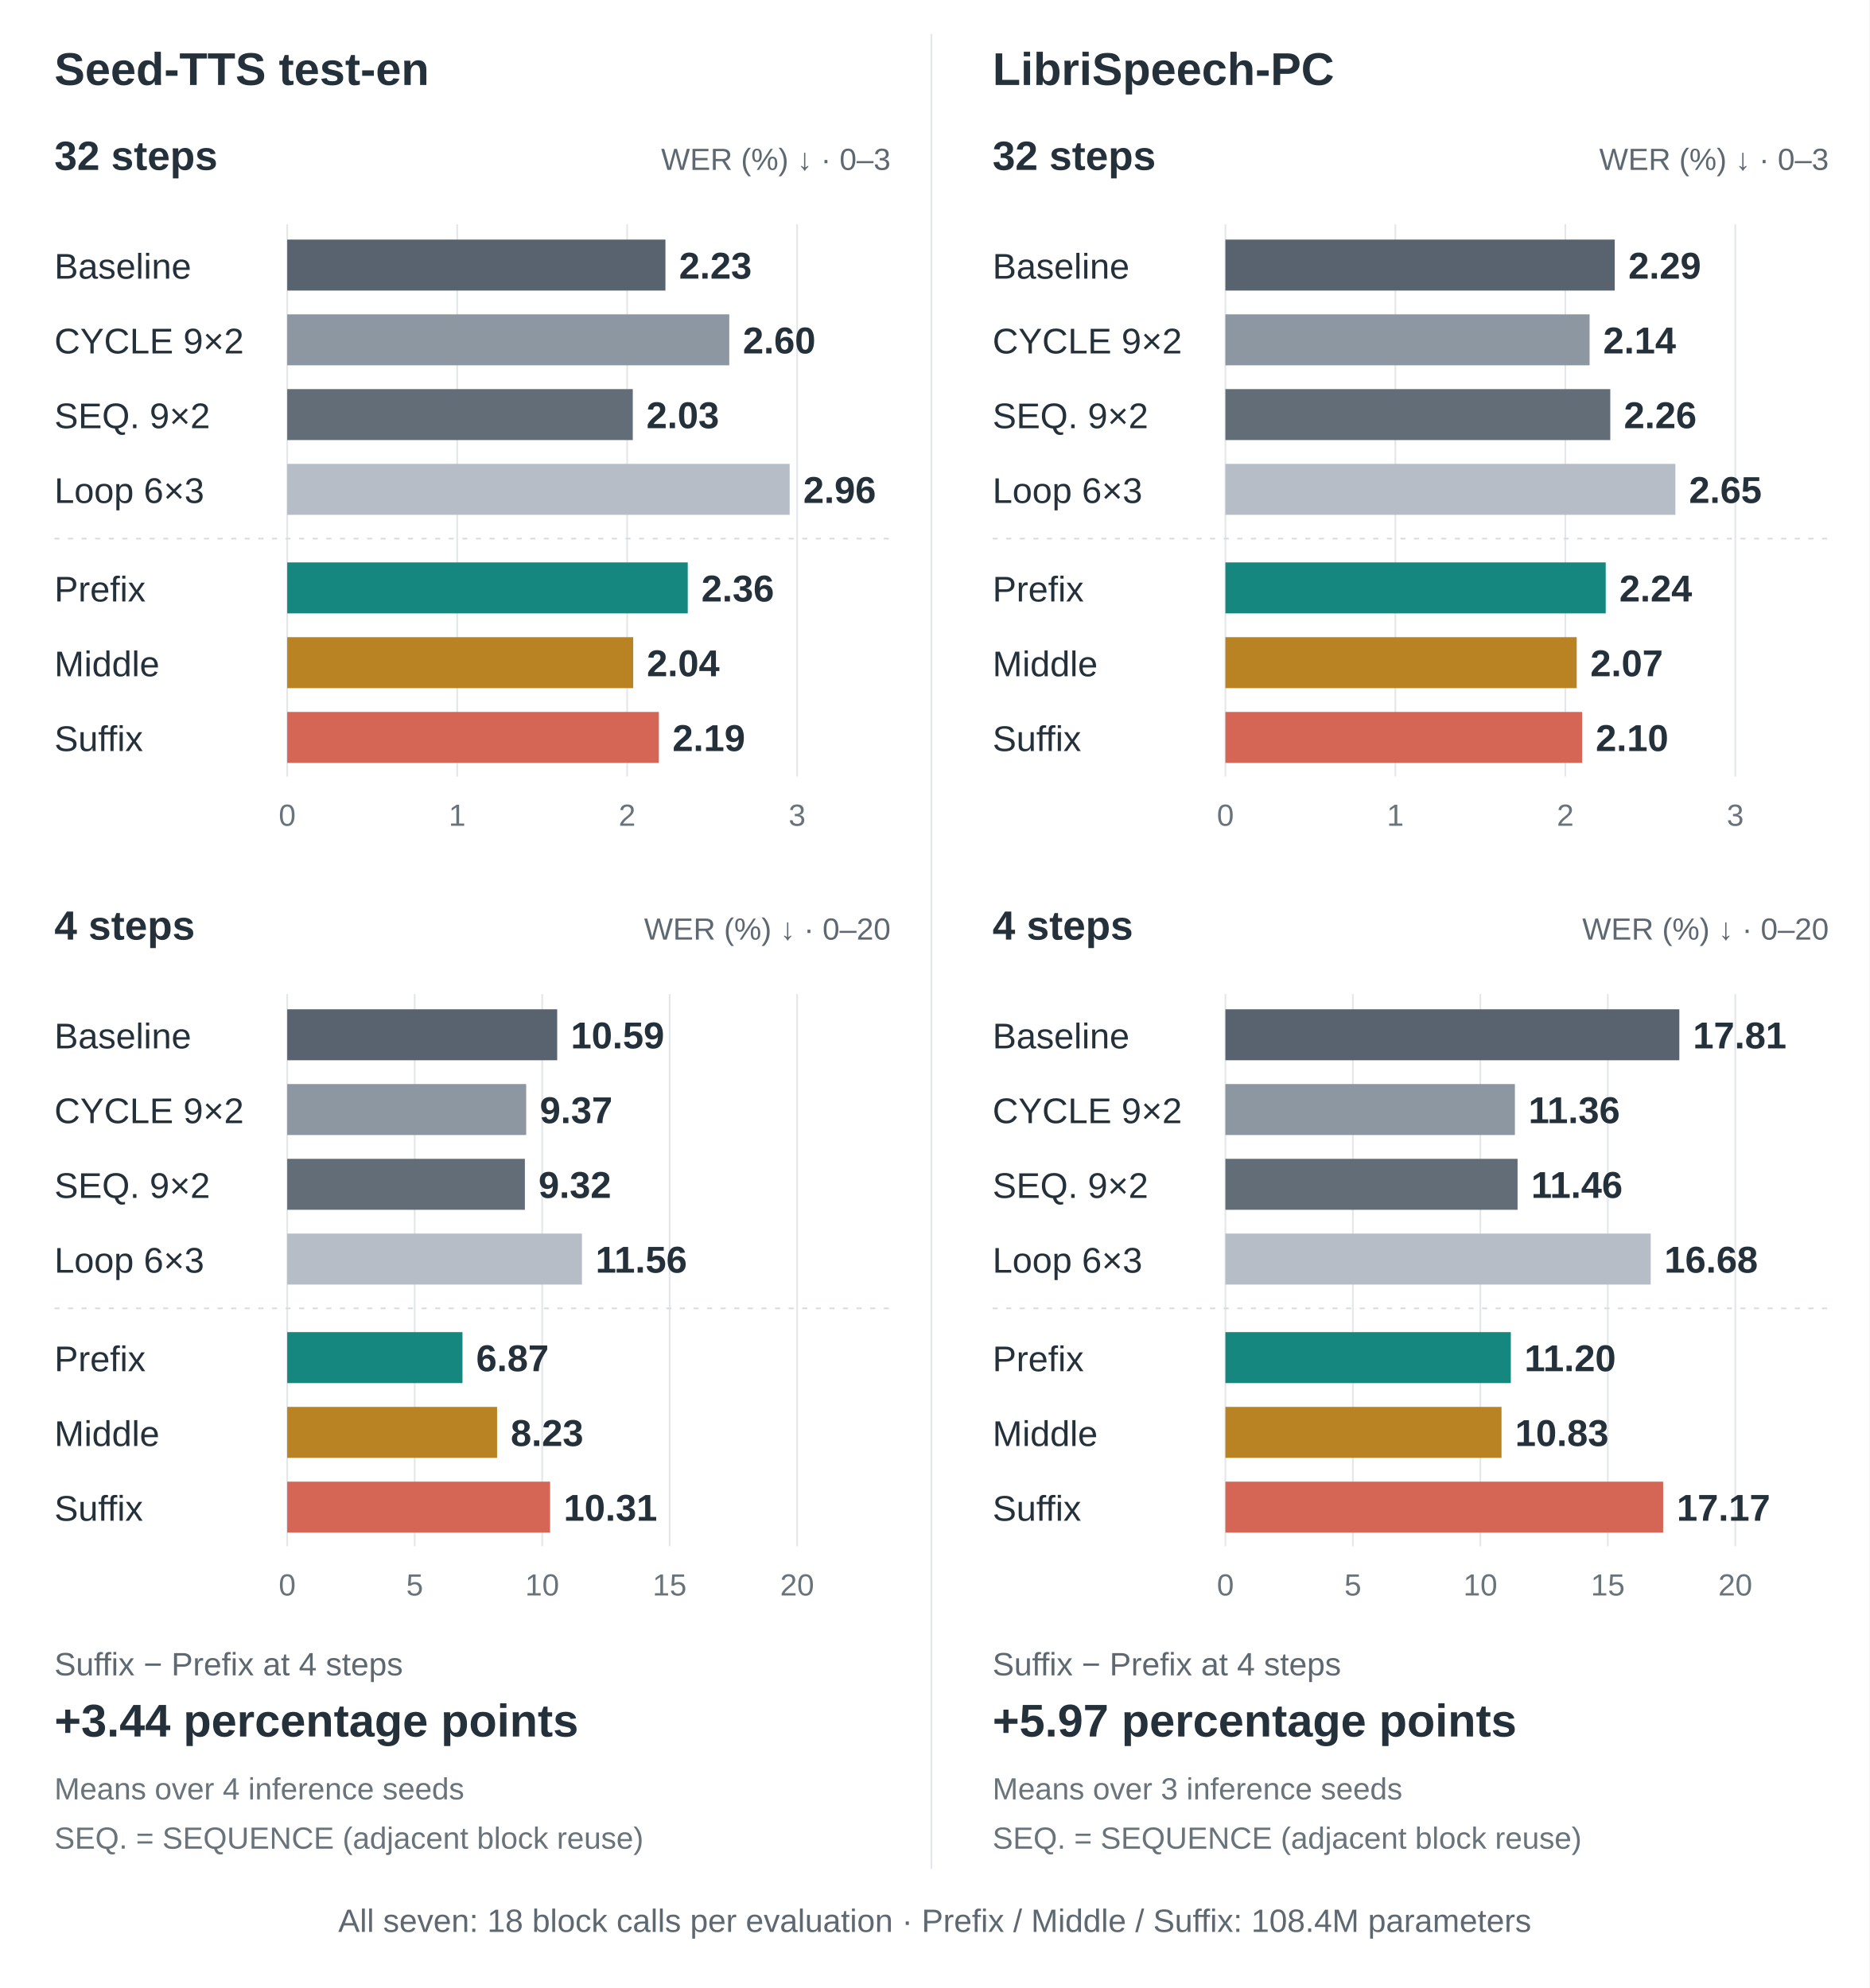
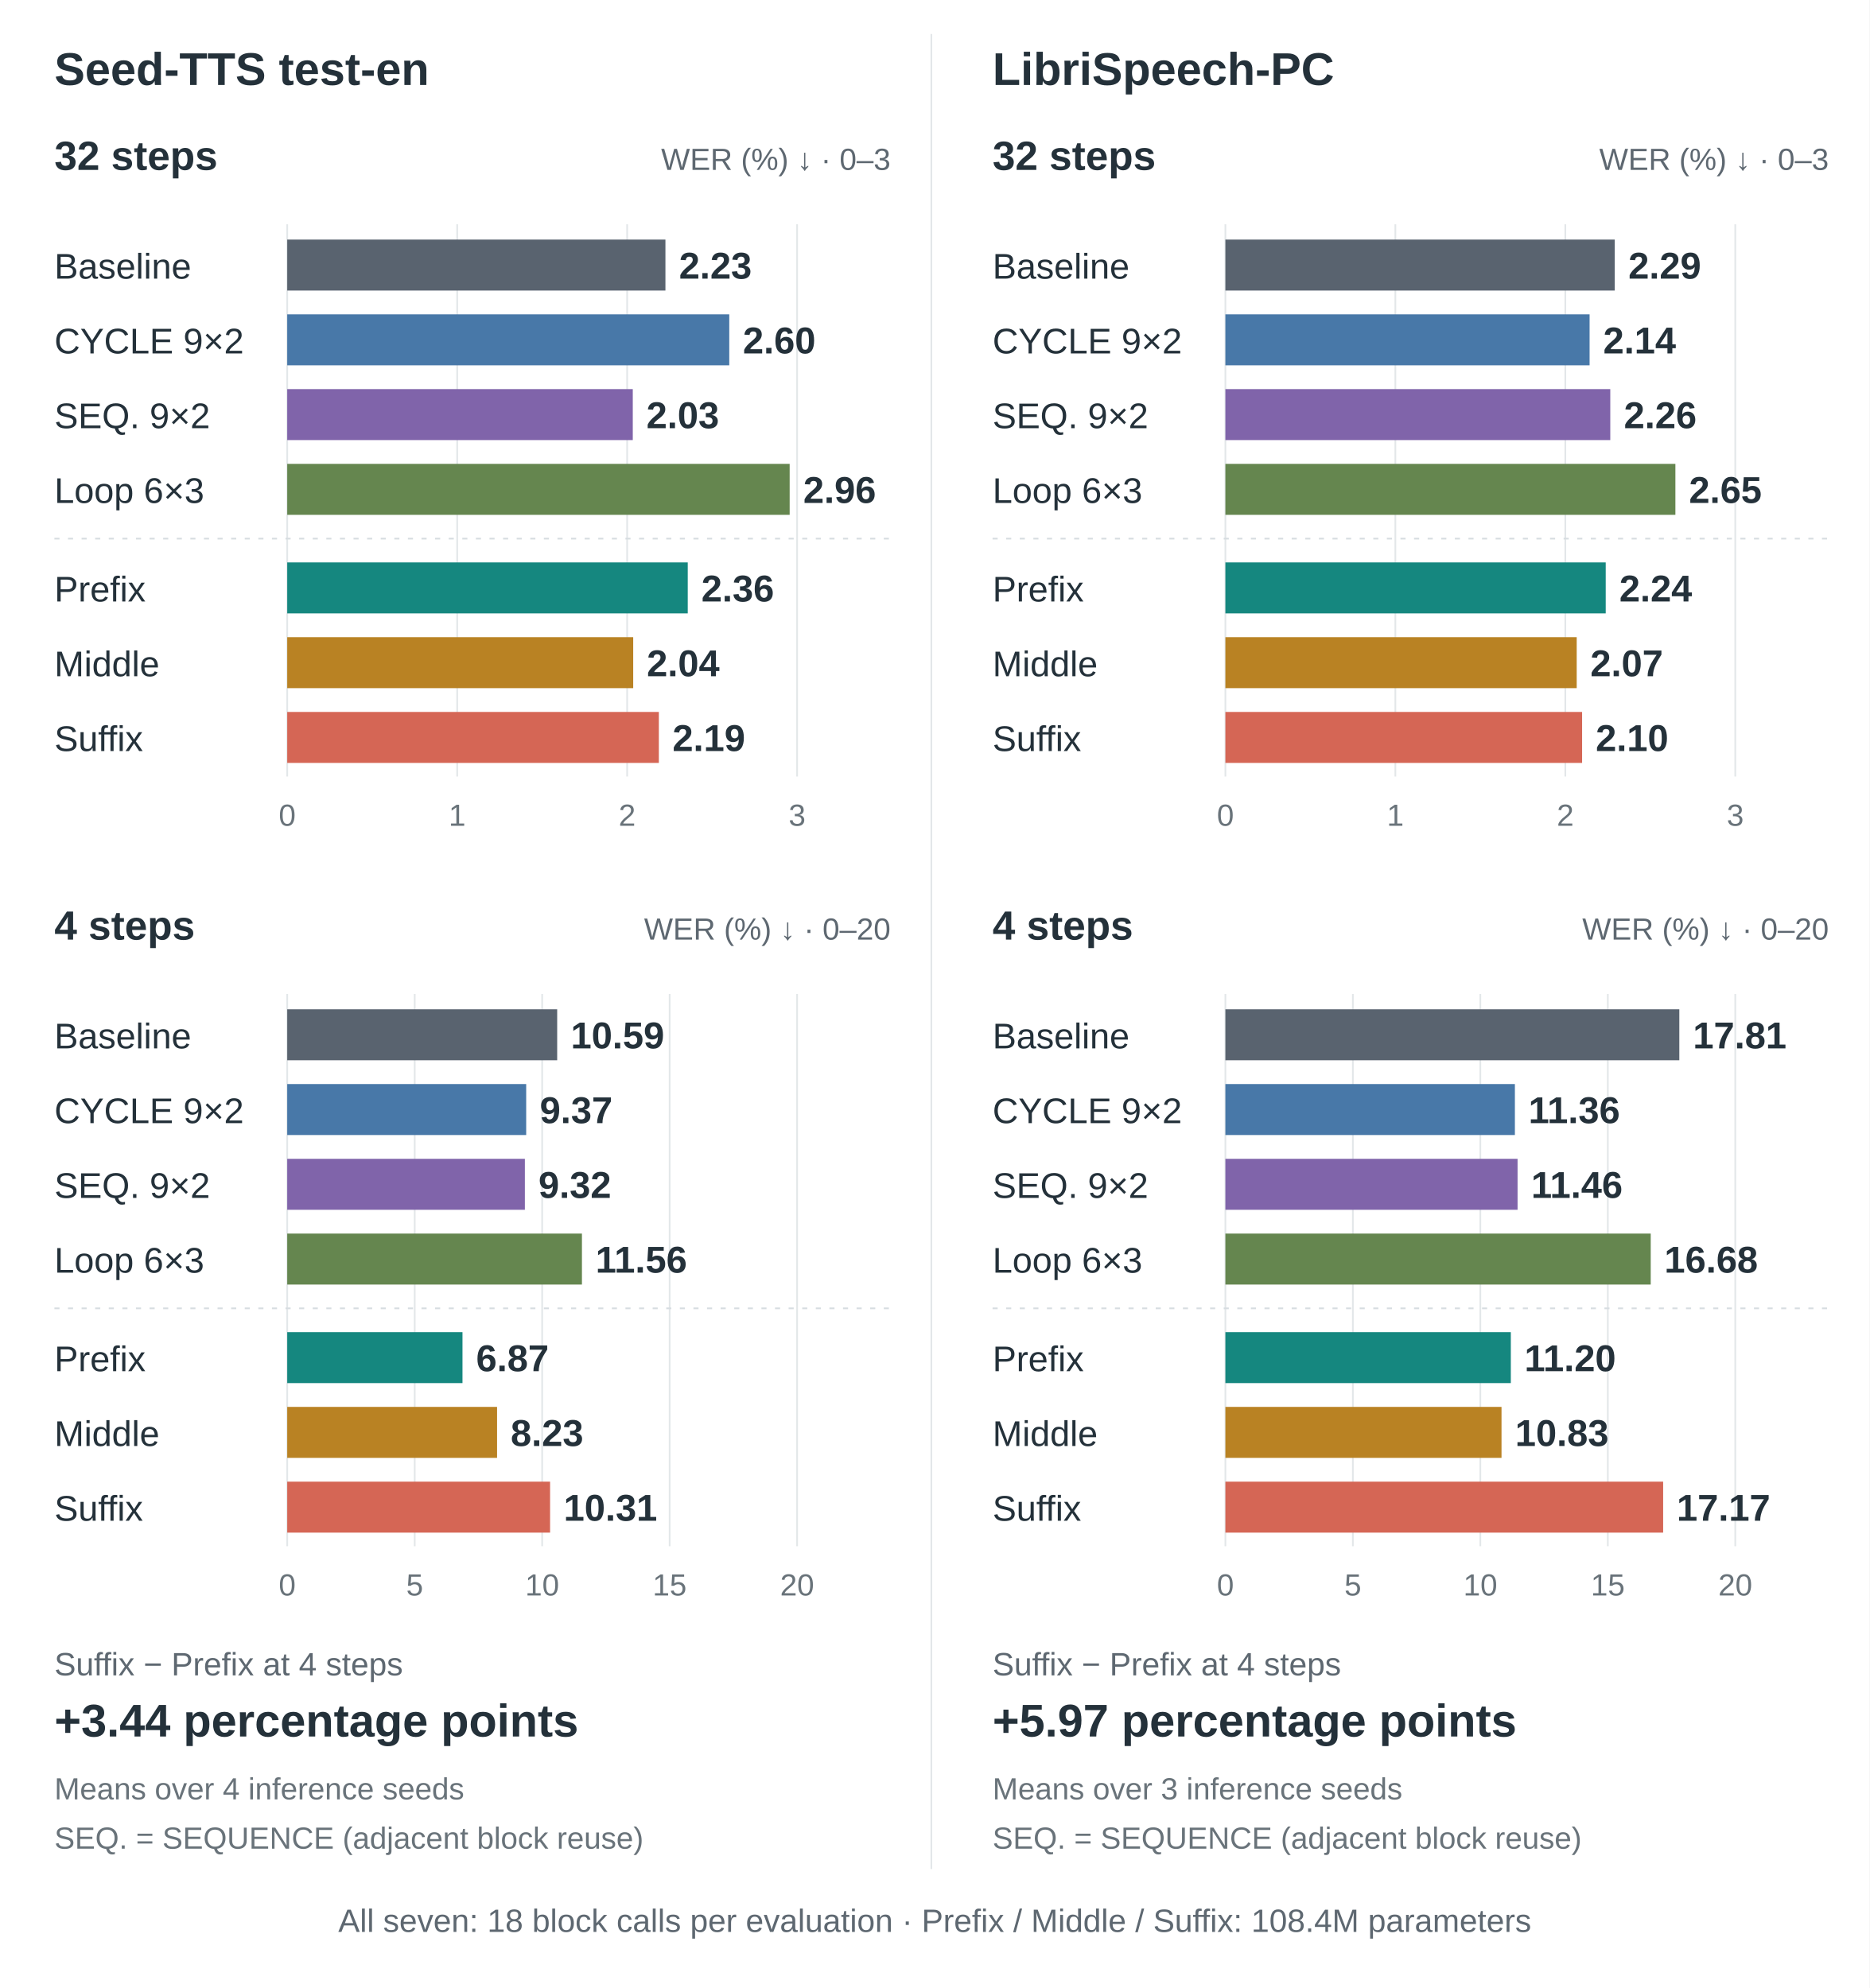
<svg xmlns="http://www.w3.org/2000/svg" width="1100" height="1170" viewBox="0 0 1100 1170" role="img" aria-labelledby="title desc">
  <style>text {font-family: Arial, Helvetica, sans-serif; font-variant-numeric: tabular-nums;}</style>
  <rect width="1100" height="1170" fill="white" />
  <g transform="translate(24,18)">
    <text x="8" y="32" font-size="27" font-weight="650" fill="#24313a" text-anchor="start">Seed-TTS test-en</text>
    <text x="8" y="82" font-size="24" font-weight="650" fill="#24313a" text-anchor="start">32 steps</text>
    <text x="500" y="82" font-size="18" font-weight="400" fill="#5e6871" text-anchor="end">WER (%) ↓ · 0–3</text>
    <line x1="145.000" x2="145.000" y1="114" y2="439" stroke="#e3e7e9" stroke-width="1" />
    <text x="145.0" y="468" font-size="18" font-weight="400" fill="#69737a" text-anchor="middle">0</text>
    <line x1="245.000" x2="245.000" y1="114" y2="439" stroke="#e3e7e9" stroke-width="1" />
    <text x="245.0" y="468" font-size="18" font-weight="400" fill="#69737a" text-anchor="middle">1</text>
    <line x1="345.000" x2="345.000" y1="114" y2="439" stroke="#e3e7e9" stroke-width="1" />
    <text x="345.0" y="468" font-size="18" font-weight="400" fill="#69737a" text-anchor="middle">2</text>
    <line x1="445.000" x2="445.000" y1="114" y2="439" stroke="#e3e7e9" stroke-width="1" />
    <text x="445.0" y="468" font-size="18" font-weight="400" fill="#69737a" text-anchor="middle">3</text>
    <g data-dataset="seedtts" data-steps="32" data-model="baseline" data-metric="wer">
      <text x="8" y="146" font-size="21" font-weight="400" fill="#24313a" text-anchor="start">Baseline</text>
      <rect x="145" y="123" width="222.522" height="30" fill="#59636f" />
      <text x="375.522" y="146" font-size="22" font-weight="600" fill="#24313a" text-anchor="start">2.23</text>
    </g>
    <g data-dataset="seedtts" data-steps="32" data-model="full2" data-metric="wer">
      <text x="8" y="190" font-size="21" font-weight="400" fill="#24313a" text-anchor="start">CYCLE 9×2</text>
-       <rect x="145" y="167" width="260.085" height="30" fill="#8d97a1" />
+       <rect x="145" y="167" width="260.085" height="30" fill="#4878a8" />
      <text x="413.085" y="190" font-size="22" font-weight="600" fill="#24313a" text-anchor="start">2.60</text>
    </g>
    <g data-dataset="seedtts" data-steps="32" data-model="sequence" data-metric="wer">
      <text x="8" y="234" font-size="21" font-weight="400" fill="#24313a" text-anchor="start">SEQ. 9×2</text>
-       <rect x="145" y="211" width="203.316" height="30" fill="#636d77" />
+       <rect x="145" y="211" width="203.316" height="30" fill="#8064aa" />
      <text x="356.316" y="234" font-size="22" font-weight="600" fill="#24313a" text-anchor="start">2.03</text>
    </g>
    <g data-dataset="seedtts" data-steps="32" data-model="full3" data-metric="wer">
      <text x="8" y="278" font-size="21" font-weight="400" fill="#24313a" text-anchor="start">Loop 6×3</text>
-       <rect x="145" y="255" width="295.618" height="30" fill="#b6bdc6" />
+       <rect x="145" y="255" width="295.618" height="30" fill="#65864f" />
      <text x="448.618" y="278" font-size="22" font-weight="600" fill="#24313a" text-anchor="start">2.96</text>
    </g>
    <g data-dataset="seedtts" data-steps="32" data-model="prefix" data-metric="wer">
      <text x="8" y="336" font-size="21" font-weight="400" fill="#24313a" text-anchor="start">Prefix</text>
      <rect x="145" y="313" width="235.659" height="30" fill="#15877f" />
      <text x="388.659" y="336" font-size="22" font-weight="600" fill="#24313a" text-anchor="start">2.36</text>
    </g>
    <g data-dataset="seedtts" data-steps="32" data-model="middle" data-metric="wer">
      <text x="8" y="380" font-size="21" font-weight="400" fill="#24313a" text-anchor="start">Middle</text>
      <rect x="145" y="357" width="203.560" height="30" fill="#b98223" />
      <text x="356.56" y="380" font-size="22" font-weight="600" fill="#24313a" text-anchor="start">2.04</text>
    </g>
    <g data-dataset="seedtts" data-steps="32" data-model="suffix" data-metric="wer">
      <text x="8" y="424" font-size="21" font-weight="400" fill="#24313a" text-anchor="start">Suffix</text>
      <rect x="145" y="401" width="218.656" height="30" fill="#d56655" />
      <text x="371.656" y="424" font-size="22" font-weight="600" fill="#24313a" text-anchor="start">2.19</text>
    </g>
    <line x1="8" x2="500" y1="299" y2="299" stroke="#d7dde1" stroke-width="1" stroke-dasharray="3 5" />
    <text x="8" y="535" font-size="24" font-weight="650" fill="#24313a" text-anchor="start">4 steps</text>
    <text x="500" y="535" font-size="18" font-weight="400" fill="#5e6871" text-anchor="end">WER (%) ↓ · 0–20</text>
    <line x1="145.000" x2="145.000" y1="567" y2="892" stroke="#e3e7e9" stroke-width="1" />
    <text x="145.0" y="921" font-size="18" font-weight="400" fill="#69737a" text-anchor="middle">0</text>
    <line x1="220.000" x2="220.000" y1="567" y2="892" stroke="#e3e7e9" stroke-width="1" />
    <text x="220.0" y="921" font-size="18" font-weight="400" fill="#69737a" text-anchor="middle">5</text>
    <line x1="295.000" x2="295.000" y1="567" y2="892" stroke="#e3e7e9" stroke-width="1" />
    <text x="295.0" y="921" font-size="18" font-weight="400" fill="#69737a" text-anchor="middle">10</text>
    <line x1="370.000" x2="370.000" y1="567" y2="892" stroke="#e3e7e9" stroke-width="1" />
    <text x="370.0" y="921" font-size="18" font-weight="400" fill="#69737a" text-anchor="middle">15</text>
    <line x1="445.000" x2="445.000" y1="567" y2="892" stroke="#e3e7e9" stroke-width="1" />
    <text x="445.0" y="921" font-size="18" font-weight="400" fill="#69737a" text-anchor="middle">20</text>
    <g data-dataset="seedtts" data-steps="4" data-model="baseline" data-metric="wer">
      <text x="8" y="599" font-size="21" font-weight="400" fill="#24313a" text-anchor="start">Baseline</text>
      <rect x="145" y="576" width="158.833" height="30" fill="#59636f" />
      <text x="311.833" y="599" font-size="22" font-weight="600" fill="#24313a" text-anchor="start">10.59</text>
    </g>
    <g data-dataset="seedtts" data-steps="4" data-model="full2" data-metric="wer">
      <text x="8" y="643" font-size="21" font-weight="400" fill="#24313a" text-anchor="start">CYCLE 9×2</text>
-       <rect x="145" y="620" width="140.597" height="30" fill="#8d97a1" />
+       <rect x="145" y="620" width="140.597" height="30" fill="#4878a8" />
      <text x="293.597" y="643" font-size="22" font-weight="600" fill="#24313a" text-anchor="start">9.37</text>
    </g>
    <g data-dataset="seedtts" data-steps="4" data-model="sequence" data-metric="wer">
      <text x="8" y="687" font-size="21" font-weight="400" fill="#24313a" text-anchor="start">SEQ. 9×2</text>
-       <rect x="145" y="664" width="139.824" height="30" fill="#636d77" />
+       <rect x="145" y="664" width="139.824" height="30" fill="#8064aa" />
      <text x="292.824" y="687" font-size="22" font-weight="600" fill="#24313a" text-anchor="start">9.32</text>
    </g>
    <g data-dataset="seedtts" data-steps="4" data-model="full3" data-metric="wer">
      <text x="8" y="731" font-size="21" font-weight="400" fill="#24313a" text-anchor="start">Loop 6×3</text>
-       <rect x="145" y="708" width="173.401" height="30" fill="#b6bdc6" />
+       <rect x="145" y="708" width="173.401" height="30" fill="#65864f" />
      <text x="326.401" y="731" font-size="22" font-weight="600" fill="#24313a" text-anchor="start">11.56</text>
    </g>
    <g data-dataset="seedtts" data-steps="4" data-model="prefix" data-metric="wer">
      <text x="8" y="789" font-size="21" font-weight="400" fill="#24313a" text-anchor="start">Prefix</text>
      <rect x="145" y="766" width="103.116" height="30" fill="#15877f" />
      <text x="256.116" y="789" font-size="22" font-weight="600" fill="#24313a" text-anchor="start">6.87</text>
    </g>
    <g data-dataset="seedtts" data-steps="4" data-model="middle" data-metric="wer">
      <text x="8" y="833" font-size="21" font-weight="400" fill="#24313a" text-anchor="start">Middle</text>
      <rect x="145" y="810" width="123.466" height="30" fill="#b98223" />
      <text x="276.466" y="833" font-size="22" font-weight="600" fill="#24313a" text-anchor="start">8.23</text>
    </g>
    <g data-dataset="seedtts" data-steps="4" data-model="suffix" data-metric="wer">
      <text x="8" y="877" font-size="21" font-weight="400" fill="#24313a" text-anchor="start">Suffix</text>
      <rect x="145" y="854" width="154.654" height="30" fill="#d56655" />
      <text x="307.654" y="877" font-size="22" font-weight="600" fill="#24313a" text-anchor="start">10.31</text>
    </g>
    <line x1="8" x2="500" y1="752" y2="752" stroke="#d7dde1" stroke-width="1" stroke-dasharray="3 5" />
    <text x="8" y="968" font-size="19" font-weight="400" fill="#5e6871" text-anchor="start">Suffix − Prefix at 4 steps</text>
    <text x="8" y="1004" font-size="27" font-weight="650" fill="#24313a" text-anchor="start">+3.44 percentage points</text>
    <text x="8" y="1041" font-size="18" font-weight="400" fill="#69737a" text-anchor="start">Means over 4 inference seeds</text>
    <text x="8" y="1070" font-size="18" font-weight="400" fill="#69737a" text-anchor="start">SEQ. = SEQUENCE (adjacent block reuse)</text>
  </g>
  <g transform="translate(576,18)">
    <text x="8" y="32" font-size="27" font-weight="650" fill="#24313a" text-anchor="start">LibriSpeech-PC</text>
    <text x="8" y="82" font-size="24" font-weight="650" fill="#24313a" text-anchor="start">32 steps</text>
    <text x="500" y="82" font-size="18" font-weight="400" fill="#5e6871" text-anchor="end">WER (%) ↓ · 0–3</text>
    <line x1="145.000" x2="145.000" y1="114" y2="439" stroke="#e3e7e9" stroke-width="1" />
    <text x="145.0" y="468" font-size="18" font-weight="400" fill="#69737a" text-anchor="middle">0</text>
    <line x1="245.000" x2="245.000" y1="114" y2="439" stroke="#e3e7e9" stroke-width="1" />
    <text x="245.0" y="468" font-size="18" font-weight="400" fill="#69737a" text-anchor="middle">1</text>
    <line x1="345.000" x2="345.000" y1="114" y2="439" stroke="#e3e7e9" stroke-width="1" />
    <text x="345.0" y="468" font-size="18" font-weight="400" fill="#69737a" text-anchor="middle">2</text>
    <line x1="445.000" x2="445.000" y1="114" y2="439" stroke="#e3e7e9" stroke-width="1" />
    <text x="445.0" y="468" font-size="18" font-weight="400" fill="#69737a" text-anchor="middle">3</text>
    <g data-dataset="lspc" data-steps="32" data-model="baseline" data-metric="wer">
      <text x="8" y="146" font-size="21" font-weight="400" fill="#24313a" text-anchor="start">Baseline</text>
      <rect x="145" y="123" width="229.079" height="30" fill="#59636f" />
      <text x="382.079" y="146" font-size="22" font-weight="600" fill="#24313a" text-anchor="start">2.29</text>
    </g>
    <g data-dataset="lspc" data-steps="32" data-model="full2" data-metric="wer">
      <text x="8" y="190" font-size="21" font-weight="400" fill="#24313a" text-anchor="start">CYCLE 9×2</text>
-       <rect x="145" y="167" width="214.283" height="30" fill="#8d97a1" />
+       <rect x="145" y="167" width="214.283" height="30" fill="#4878a8" />
      <text x="367.283" y="190" font-size="22" font-weight="600" fill="#24313a" text-anchor="start">2.14</text>
    </g>
    <g data-dataset="lspc" data-steps="32" data-model="sequence" data-metric="wer">
      <text x="8" y="234" font-size="21" font-weight="400" fill="#24313a" text-anchor="start">SEQ. 9×2</text>
-       <rect x="145" y="211" width="226.455" height="30" fill="#636d77" />
+       <rect x="145" y="211" width="226.455" height="30" fill="#8064aa" />
      <text x="379.455" y="234" font-size="22" font-weight="600" fill="#24313a" text-anchor="start">2.26</text>
    </g>
    <g data-dataset="lspc" data-steps="32" data-model="full3" data-metric="wer">
      <text x="8" y="278" font-size="21" font-weight="400" fill="#24313a" text-anchor="start">Loop 6×3</text>
-       <rect x="145" y="255" width="264.766" height="30" fill="#b6bdc6" />
+       <rect x="145" y="255" width="264.766" height="30" fill="#65864f" />
      <text x="417.766" y="278" font-size="22" font-weight="600" fill="#24313a" text-anchor="start">2.65</text>
    </g>
    <g data-dataset="lspc" data-steps="32" data-model="prefix" data-metric="wer">
      <text x="8" y="336" font-size="21" font-weight="400" fill="#24313a" text-anchor="start">Prefix</text>
      <rect x="145" y="313" width="223.767" height="30" fill="#15877f" />
      <text x="376.767" y="336" font-size="22" font-weight="600" fill="#24313a" text-anchor="start">2.24</text>
    </g>
    <g data-dataset="lspc" data-steps="32" data-model="middle" data-metric="wer">
      <text x="8" y="380" font-size="21" font-weight="400" fill="#24313a" text-anchor="start">Middle</text>
      <rect x="145" y="357" width="206.700" height="30" fill="#b98223" />
      <text x="359.7" y="380" font-size="22" font-weight="600" fill="#24313a" text-anchor="start">2.07</text>
    </g>
    <g data-dataset="lspc" data-steps="32" data-model="suffix" data-metric="wer">
      <text x="8" y="424" font-size="21" font-weight="400" fill="#24313a" text-anchor="start">Suffix</text>
      <rect x="145" y="401" width="209.870" height="30" fill="#d56655" />
      <text x="362.87" y="424" font-size="22" font-weight="600" fill="#24313a" text-anchor="start">2.10</text>
    </g>
    <line x1="8" x2="500" y1="299" y2="299" stroke="#d7dde1" stroke-width="1" stroke-dasharray="3 5" />
    <text x="8" y="535" font-size="24" font-weight="650" fill="#24313a" text-anchor="start">4 steps</text>
    <text x="500" y="535" font-size="18" font-weight="400" fill="#5e6871" text-anchor="end">WER (%) ↓ · 0–20</text>
    <line x1="145.000" x2="145.000" y1="567" y2="892" stroke="#e3e7e9" stroke-width="1" />
    <text x="145.0" y="921" font-size="18" font-weight="400" fill="#69737a" text-anchor="middle">0</text>
    <line x1="220.000" x2="220.000" y1="567" y2="892" stroke="#e3e7e9" stroke-width="1" />
    <text x="220.0" y="921" font-size="18" font-weight="400" fill="#69737a" text-anchor="middle">5</text>
    <line x1="295.000" x2="295.000" y1="567" y2="892" stroke="#e3e7e9" stroke-width="1" />
    <text x="295.0" y="921" font-size="18" font-weight="400" fill="#69737a" text-anchor="middle">10</text>
    <line x1="370.000" x2="370.000" y1="567" y2="892" stroke="#e3e7e9" stroke-width="1" />
    <text x="370.0" y="921" font-size="18" font-weight="400" fill="#69737a" text-anchor="middle">15</text>
    <line x1="445.000" x2="445.000" y1="567" y2="892" stroke="#e3e7e9" stroke-width="1" />
    <text x="445.0" y="921" font-size="18" font-weight="400" fill="#69737a" text-anchor="middle">20</text>
    <g data-dataset="lspc" data-steps="4" data-model="baseline" data-metric="wer">
      <text x="8" y="599" font-size="21" font-weight="400" fill="#24313a" text-anchor="start">Baseline</text>
      <rect x="145" y="576" width="267.077" height="30" fill="#59636f" />
      <text x="420.077" y="599" font-size="22" font-weight="600" fill="#24313a" text-anchor="start">17.81</text>
    </g>
    <g data-dataset="lspc" data-steps="4" data-model="full2" data-metric="wer">
      <text x="8" y="643" font-size="21" font-weight="400" fill="#24313a" text-anchor="start">CYCLE 9×2</text>
-       <rect x="145" y="620" width="170.330" height="30" fill="#8d97a1" />
+       <rect x="145" y="620" width="170.330" height="30" fill="#4878a8" />
      <text x="323.33" y="643" font-size="22" font-weight="600" fill="#24313a" text-anchor="start">11.36</text>
    </g>
    <g data-dataset="lspc" data-steps="4" data-model="sequence" data-metric="wer">
      <text x="8" y="687" font-size="21" font-weight="400" fill="#24313a" text-anchor="start">SEQ. 9×2</text>
-       <rect x="145" y="664" width="171.904" height="30" fill="#636d77" />
+       <rect x="145" y="664" width="171.904" height="30" fill="#8064aa" />
      <text x="324.904" y="687" font-size="22" font-weight="600" fill="#24313a" text-anchor="start">11.46</text>
    </g>
    <g data-dataset="lspc" data-steps="4" data-model="full3" data-metric="wer">
      <text x="8" y="731" font-size="21" font-weight="400" fill="#24313a" text-anchor="start">Loop 6×3</text>
-       <rect x="145" y="708" width="250.250" height="30" fill="#b6bdc6" />
+       <rect x="145" y="708" width="250.250" height="30" fill="#65864f" />
      <text x="403.25" y="731" font-size="22" font-weight="600" fill="#24313a" text-anchor="start">16.68</text>
    </g>
    <g data-dataset="lspc" data-steps="4" data-model="prefix" data-metric="wer">
      <text x="8" y="789" font-size="21" font-weight="400" fill="#24313a" text-anchor="start">Prefix</text>
      <rect x="145" y="766" width="167.936" height="30" fill="#15877f" />
      <text x="320.936" y="789" font-size="22" font-weight="600" fill="#24313a" text-anchor="start">11.20</text>
    </g>
    <g data-dataset="lspc" data-steps="4" data-model="middle" data-metric="wer">
      <text x="8" y="833" font-size="21" font-weight="400" fill="#24313a" text-anchor="start">Middle</text>
      <rect x="145" y="810" width="162.458" height="30" fill="#b98223" />
      <text x="315.458" y="833" font-size="22" font-weight="600" fill="#24313a" text-anchor="start">10.83</text>
    </g>
    <g data-dataset="lspc" data-steps="4" data-model="suffix" data-metric="wer">
      <text x="8" y="877" font-size="21" font-weight="400" fill="#24313a" text-anchor="start">Suffix</text>
      <rect x="145" y="854" width="257.559" height="30" fill="#d56655" />
      <text x="410.559" y="877" font-size="22" font-weight="600" fill="#24313a" text-anchor="start">17.17</text>
    </g>
    <line x1="8" x2="500" y1="752" y2="752" stroke="#d7dde1" stroke-width="1" stroke-dasharray="3 5" />
    <text x="8" y="968" font-size="19" font-weight="400" fill="#5e6871" text-anchor="start">Suffix − Prefix at 4 steps</text>
    <text x="8" y="1004" font-size="27" font-weight="650" fill="#24313a" text-anchor="start">+5.97 percentage points</text>
    <text x="8" y="1041" font-size="18" font-weight="400" fill="#69737a" text-anchor="start">Means over 3 inference seeds</text>
    <text x="8" y="1070" font-size="18" font-weight="400" fill="#69737a" text-anchor="start">SEQ. = SEQUENCE (adjacent block reuse)</text>
  </g>
  <line x1="548" x2="548" y1="20" y2="1100" stroke="#e3e7e9" />
  <text x="550" y="1137" font-size="19" font-weight="400" fill="#5e6871" text-anchor="middle">All seven: 18 block calls per evaluation · Prefix / Middle / Suffix: 108.4M parameters</text>
</svg>
